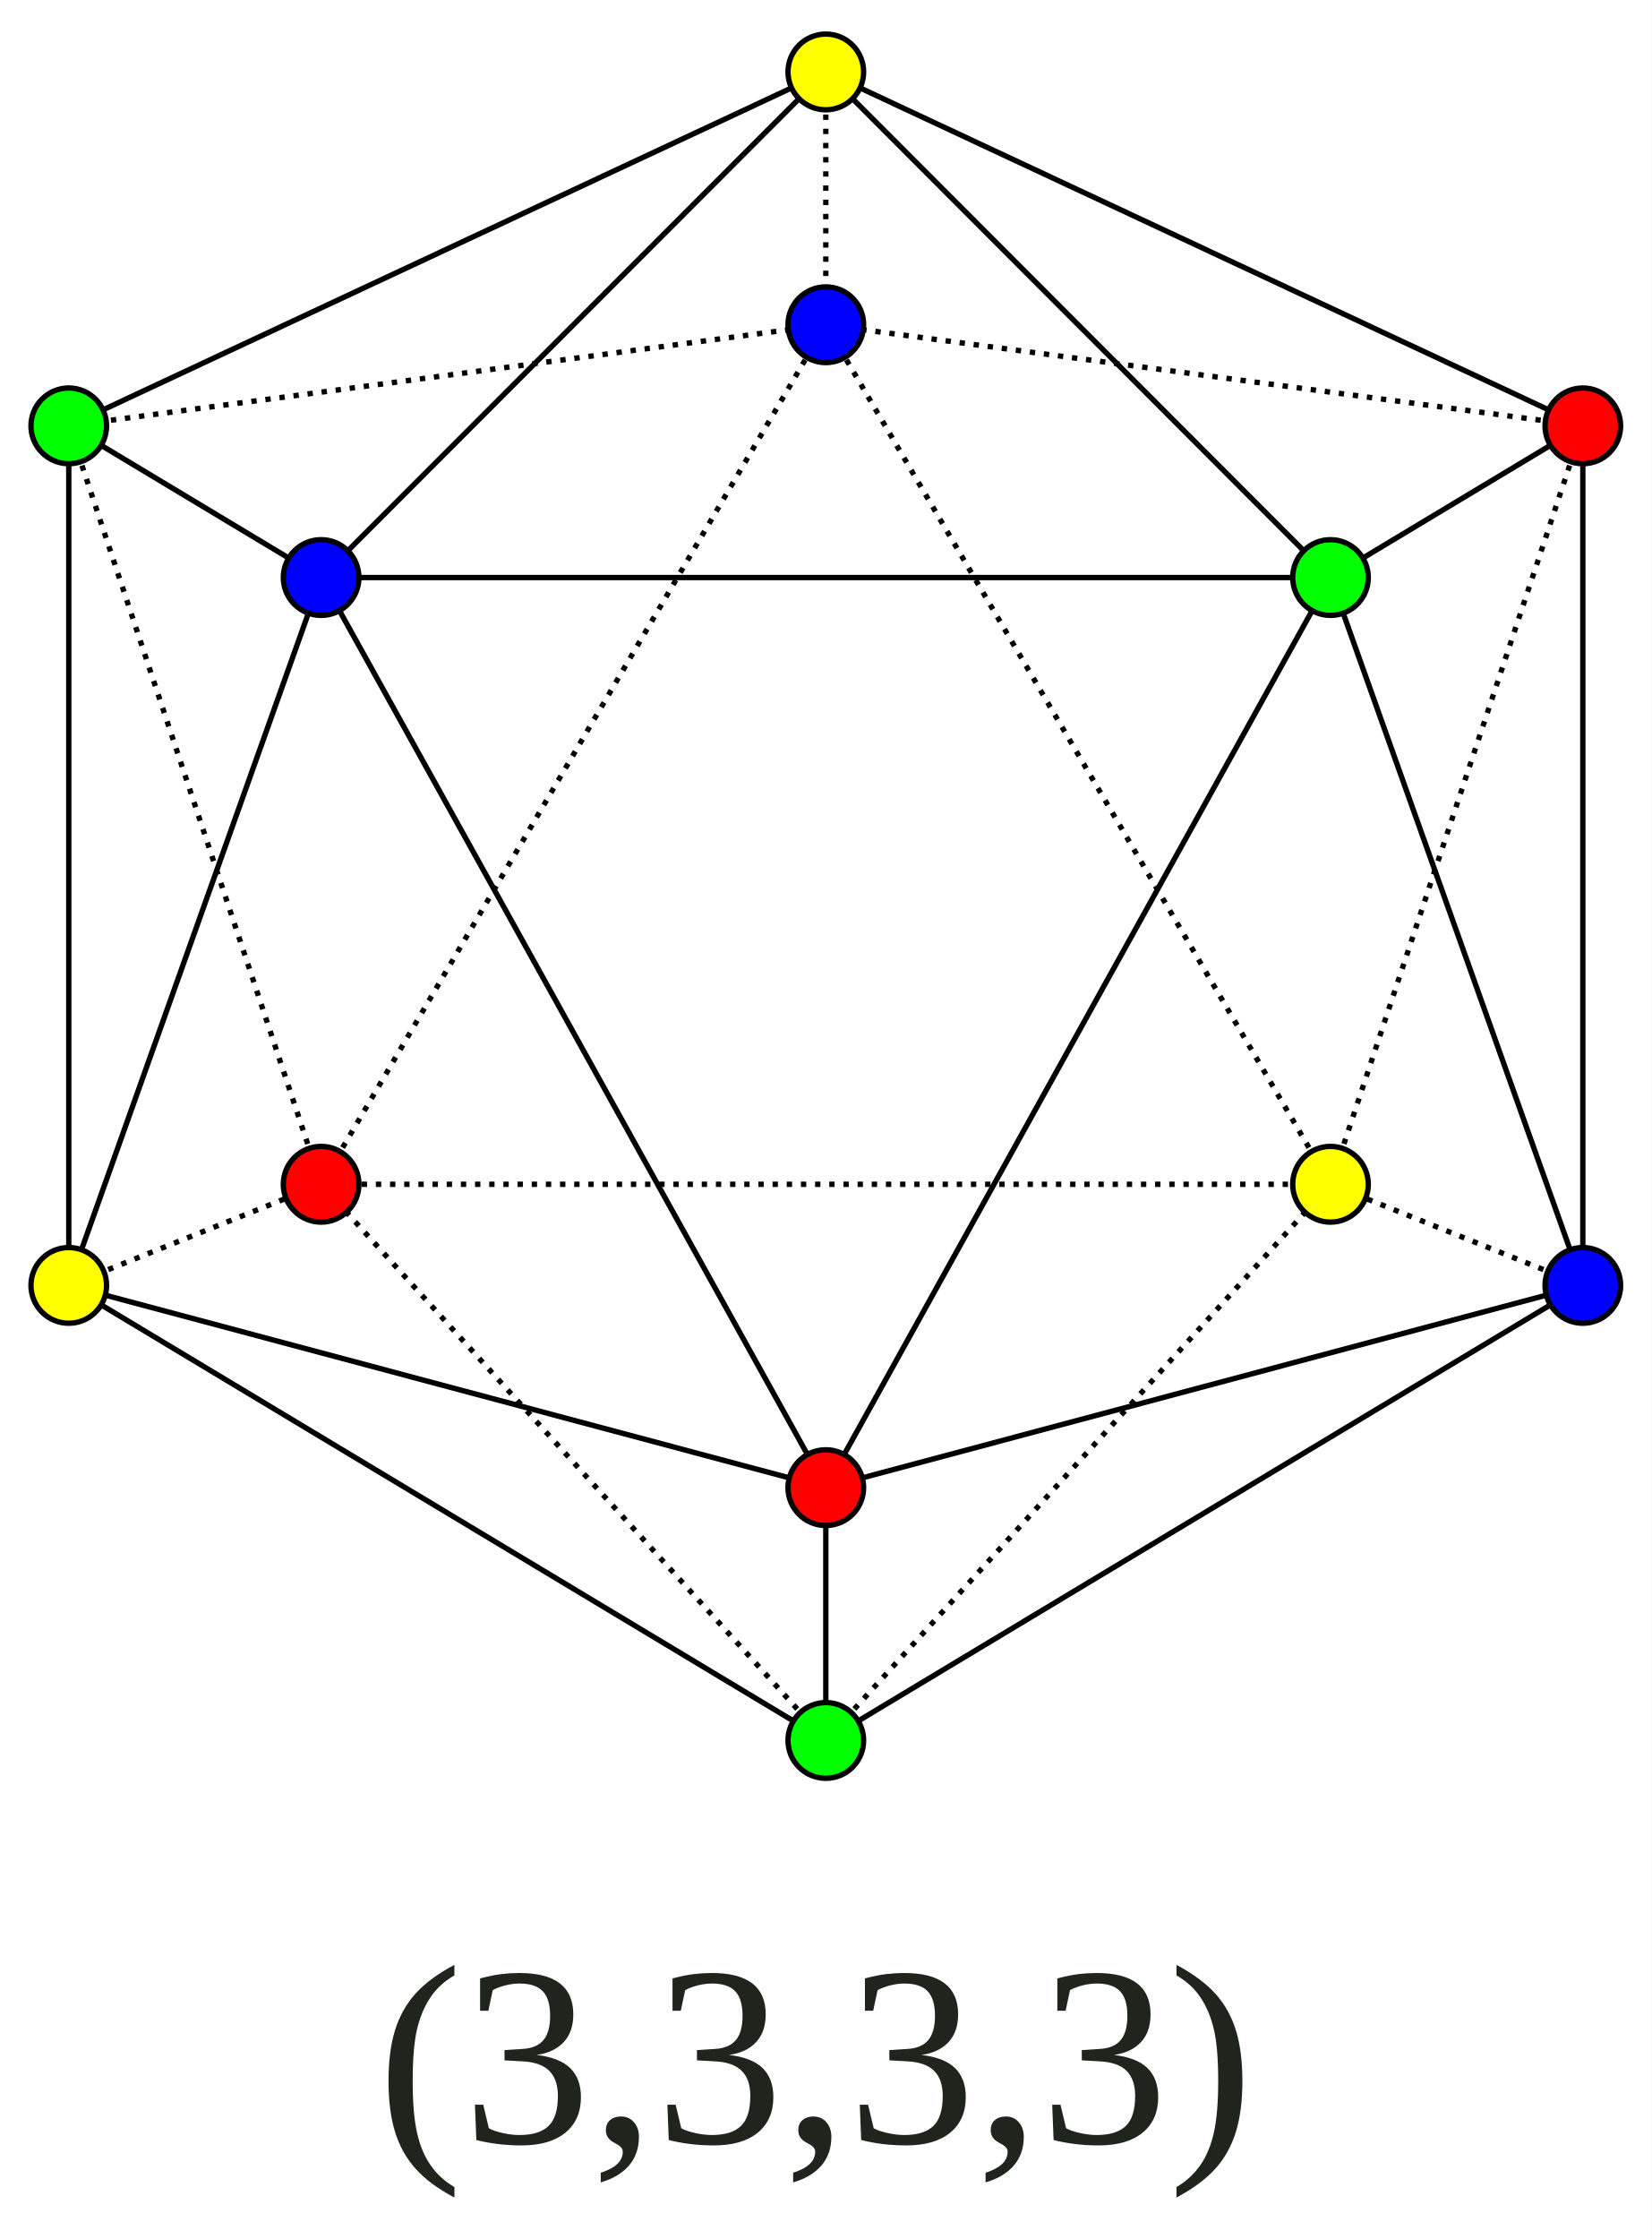
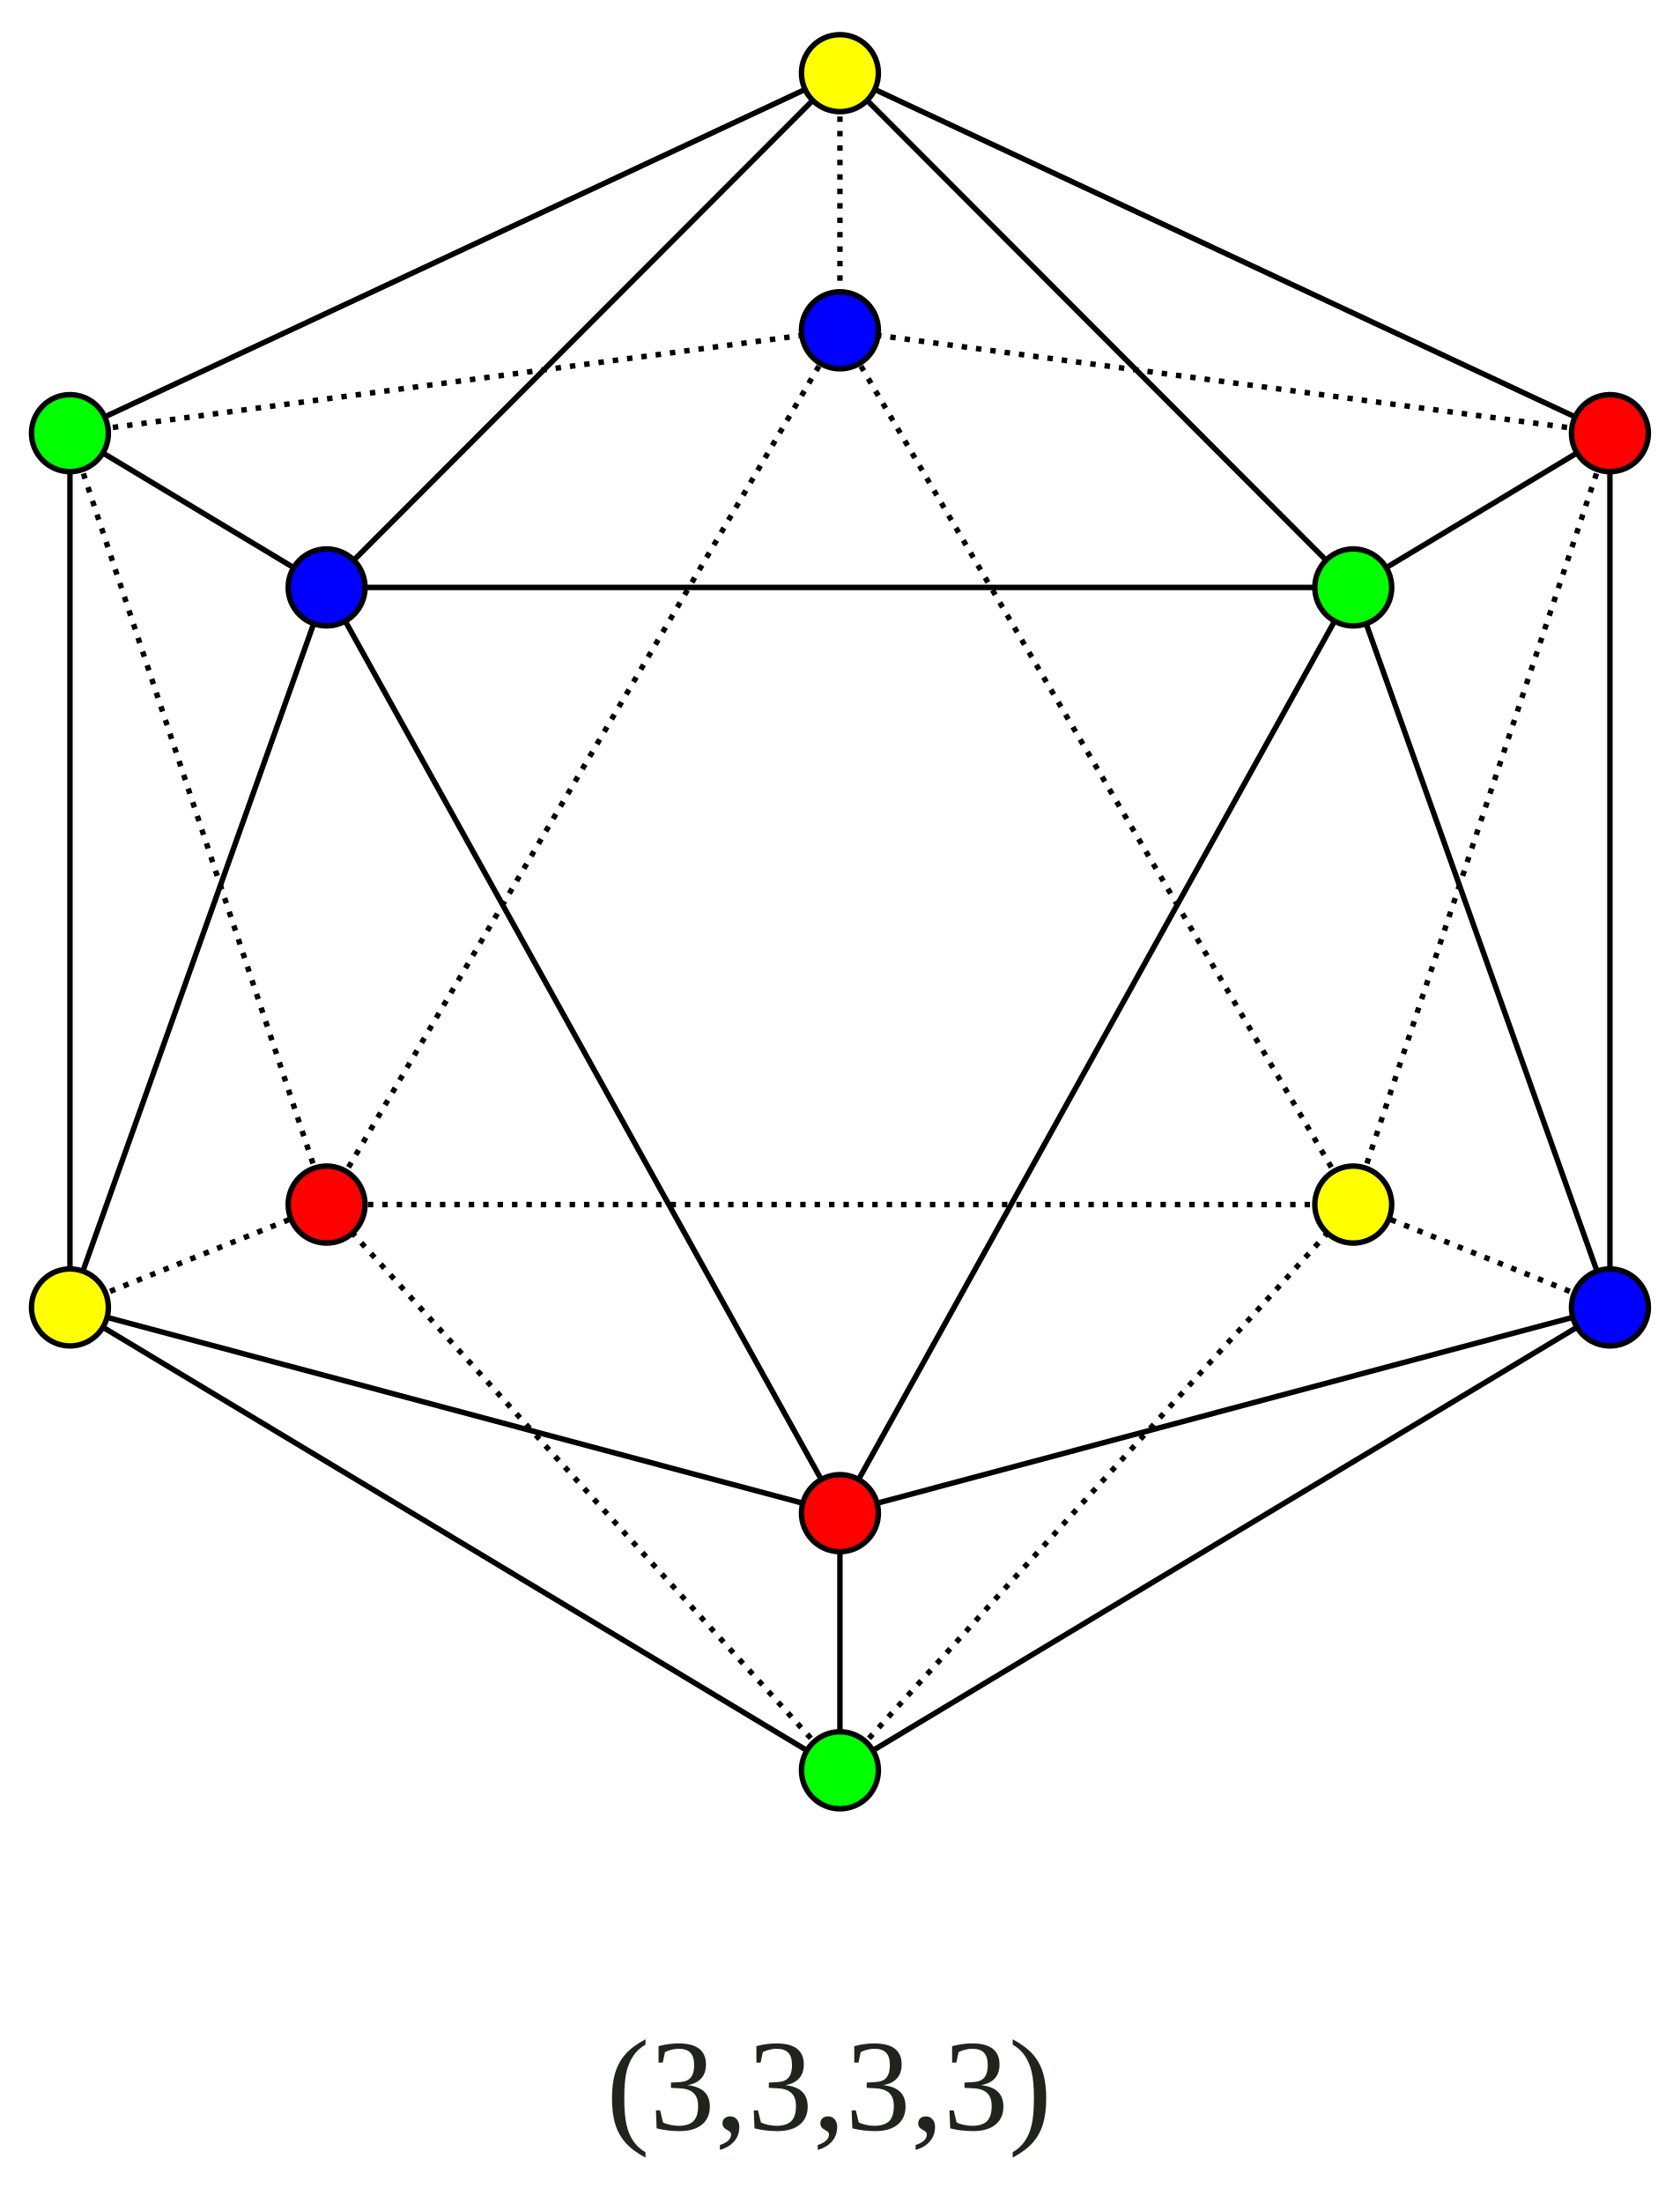
- <svg xmlns="http://www.w3.org/2000/svg" version="1.1" id="svg1" width="412" height="558.4" viewBox="0 0 412 558.4">
+ <svg xmlns="http://www.w3.org/2000/svg" version="1.1" id="svg1" width="412" height="540.16" viewBox="0 0 412 540.16">
  <defs id="defs1">
    <clipPath clipPathUnits="userSpaceOnUse" id="clipPath3">
      <path d="M 0,0 H 309 V 339 H 0 Z" transform="scale(1.001597,1)" id="path3" />
    </clipPath>
    <clipPath clipPathUnits="userSpaceOnUse" id="clipPath5">
      <path d="M 7.203,7.211 H 301.797 V 331.789 H 7.203 Z" transform="scale(1.333333)" id="path5" />
    </clipPath>
    <clipPath clipPathUnits="userSpaceOnUse" id="clipPath6">
      <path d="M 0,0 H 309 V 339 H 0 Z" transform="scale(1.001597,1)" id="path6" />
    </clipPath>
    <clipPath clipPathUnits="userSpaceOnUse" id="clipPath8">
      <path d="M 7.203,7.211 H 301.797 V 331.789 H 7.203 Z" transform="scale(1.333333)" id="path8" />
    </clipPath>
    <clipPath clipPathUnits="userSpaceOnUse" id="clipPath9">
      <path d="M 0,0 H 309 V 339 H 0 Z" transform="scale(1.001597,1)" id="path9" />
    </clipPath>
    <clipPath clipPathUnits="userSpaceOnUse" id="clipPath11">
      <path d="M 7.203,7.211 H 301.797 V 331.789 H 7.203 Z" transform="scale(1.333333)" id="path11" />
    </clipPath>
    <clipPath clipPathUnits="userSpaceOnUse" id="clipPath12">
      <path d="M 0,0 H 309 V 339 H 0 Z" transform="scale(1.001597,1)" id="path12" />
    </clipPath>
    <clipPath clipPathUnits="userSpaceOnUse" id="clipPath14">
      <path d="M 7.203,7.211 H 301.797 V 331.789 H 7.203 Z" transform="scale(1.333333)" id="path14" />
    </clipPath>
    <clipPath clipPathUnits="userSpaceOnUse" id="clipPath15">
      <path d="M 0,0 H 309 V 339 H 0 Z" transform="scale(1.001597,1)" id="path15" />
    </clipPath>
    <clipPath clipPathUnits="userSpaceOnUse" id="clipPath17">
      <path d="M 7.203,7.211 H 301.797 V 331.789 H 7.203 Z" transform="scale(1.333333)" id="path17" />
    </clipPath>
    <clipPath clipPathUnits="userSpaceOnUse" id="clipPath18">
      <path d="M 0,0 H 309 V 339 H 0 Z" transform="scale(1.001597,1)" id="path18" />
    </clipPath>
    <clipPath clipPathUnits="userSpaceOnUse" id="clipPath20">
      <path d="M 7.203,7.211 H 301.797 V 331.789 H 7.203 Z" transform="scale(1.333333)" id="path20" />
    </clipPath>
    <clipPath clipPathUnits="userSpaceOnUse" id="clipPath21">
      <path d="M 0,0 H 309 V 339 H 0 Z" transform="scale(1.001597,1)" id="path21" />
    </clipPath>
    <clipPath clipPathUnits="userSpaceOnUse" id="clipPath23">
      <path d="M 7.203,7.211 H 301.797 V 331.789 H 7.203 Z" transform="scale(1.333333)" id="path23" />
    </clipPath>
    <clipPath clipPathUnits="userSpaceOnUse" id="clipPath24">
      <path d="M 0,0 H 309 V 339 H 0 Z" transform="scale(1.001597,1)" id="path24" />
    </clipPath>
    <clipPath clipPathUnits="userSpaceOnUse" id="clipPath26">
      <path d="M 7.203,7.211 H 301.797 V 331.789 H 7.203 Z" transform="scale(1.333333)" id="path26" />
    </clipPath>
    <clipPath clipPathUnits="userSpaceOnUse" id="clipPath27">
      <path d="M 0,0 H 309 V 339 H 0 Z" transform="scale(1.001597,1)" id="path27" />
    </clipPath>
    <clipPath clipPathUnits="userSpaceOnUse" id="clipPath29">
      <path d="M 7.203,7.211 H 301.797 V 331.789 H 7.203 Z" transform="scale(1.333333)" id="path29" />
    </clipPath>
    <clipPath clipPathUnits="userSpaceOnUse" id="clipPath30">
      <path d="M 0,0 H 309 V 339 H 0 Z" transform="scale(1.001597,1)" id="path30" />
    </clipPath>
    <clipPath clipPathUnits="userSpaceOnUse" id="clipPath32">
      <path d="M 7.203,7.211 H 301.797 V 331.789 H 7.203 Z" transform="scale(1.333333)" id="path32" />
    </clipPath>
    <clipPath clipPathUnits="userSpaceOnUse" id="clipPath33">
      <path d="M 0,0 H 309 V 339 H 0 Z" transform="scale(1.001597,1)" id="path33" />
    </clipPath>
    <clipPath clipPathUnits="userSpaceOnUse" id="clipPath35">
      <path d="M 7.203,7.211 H 301.797 V 331.789 H 7.203 Z" transform="scale(1.333333)" id="path35" />
    </clipPath>
    <clipPath clipPathUnits="userSpaceOnUse" id="clipPath36">
      <path d="M 0,0 H 309 V 339 H 0 Z" transform="scale(1.001597,1)" id="path36" />
    </clipPath>
    <clipPath clipPathUnits="userSpaceOnUse" id="clipPath38">
      <path d="M 7.203,7.211 H 301.797 V 331.789 H 7.203 Z" transform="scale(1.333333)" id="path38" />
    </clipPath>
    <clipPath clipPathUnits="userSpaceOnUse" id="clipPath39">
      <path d="M 0,0 H 309 V 339 H 0 Z" transform="scale(1.001597,1)" id="path39" />
    </clipPath>
    <clipPath clipPathUnits="userSpaceOnUse" id="clipPath41">
      <path d="M 7.203,7.211 H 301.797 V 331.789 H 7.203 Z" transform="scale(1.333333)" id="path41" />
    </clipPath>
    <clipPath clipPathUnits="userSpaceOnUse" id="clipPath42">
      <path d="M 0,0 H 309 V 339 H 0 Z" transform="scale(1.001597,1)" id="path42" />
    </clipPath>
    <clipPath clipPathUnits="userSpaceOnUse" id="clipPath44">
      <path d="M 7.203,7.211 H 301.797 V 331.789 H 7.203 Z" transform="scale(1.333333)" id="path44" />
    </clipPath>
    <clipPath clipPathUnits="userSpaceOnUse" id="clipPath45">
      <path d="M 0,0 H 309 V 339 H 0 Z" transform="scale(1.001597,1)" id="path45" />
    </clipPath>
    <clipPath clipPathUnits="userSpaceOnUse" id="clipPath47">
      <path d="M 7.203,7.211 H 301.797 V 331.789 H 7.203 Z" transform="scale(1.333333)" id="path47" />
    </clipPath>
    <clipPath clipPathUnits="userSpaceOnUse" id="clipPath48">
      <path d="M 0,0 H 309 V 339 H 0 Z" transform="scale(1.001597,1)" id="path48" />
    </clipPath>
    <clipPath clipPathUnits="userSpaceOnUse" id="clipPath50">
      <path d="M 7.203,7.211 H 301.797 V 331.789 H 7.203 Z" transform="scale(1.333333)" id="path50" />
    </clipPath>
    <clipPath clipPathUnits="userSpaceOnUse" id="clipPath51">
      <path d="M 0,0 H 309 V 339 H 0 Z" transform="scale(1.001597,1)" id="path51" />
    </clipPath>
    <clipPath clipPathUnits="userSpaceOnUse" id="clipPath53">
      <path d="M 7.203,7.211 H 301.797 V 331.789 H 7.203 Z" transform="scale(1.333333)" id="path53" />
    </clipPath>
    <clipPath clipPathUnits="userSpaceOnUse" id="clipPath54">
      <path d="M 0,0 H 309 V 339 H 0 Z" transform="scale(1.001597,1)" id="path54" />
    </clipPath>
    <clipPath clipPathUnits="userSpaceOnUse" id="clipPath56">
      <path d="M 7.203,7.211 H 301.797 V 331.789 H 7.203 Z" transform="scale(1.333333)" id="path56" />
    </clipPath>
    <clipPath clipPathUnits="userSpaceOnUse" id="clipPath57">
      <path d="M 0,0 H 309 V 339 H 0 Z" transform="scale(1.001597,1)" id="path57" />
    </clipPath>
    <clipPath clipPathUnits="userSpaceOnUse" id="clipPath59">
      <path d="M 7.203,7.211 H 301.797 V 331.789 H 7.203 Z" transform="scale(1.333333)" id="path59" />
    </clipPath>
    <clipPath clipPathUnits="userSpaceOnUse" id="clipPath60">
      <path d="M 0,0 H 309 V 339 H 0 Z" transform="scale(1.001597,1)" id="path60" />
    </clipPath>
    <clipPath clipPathUnits="userSpaceOnUse" id="clipPath62">
      <path d="M 7.203,7.211 H 301.797 V 331.789 H 7.203 Z" transform="scale(1.333333)" id="path62" />
    </clipPath>
    <clipPath clipPathUnits="userSpaceOnUse" id="clipPath63">
      <path d="M 0,0 H 309 V 339 H 0 Z" transform="scale(1.001597,1)" id="path63" />
    </clipPath>
    <clipPath clipPathUnits="userSpaceOnUse" id="clipPath65">
      <path d="M 7.203,7.211 H 301.797 V 331.789 H 7.203 Z" transform="scale(1.333333)" id="path65" />
    </clipPath>
    <clipPath clipPathUnits="userSpaceOnUse" id="clipPath66">
      <path d="M 0,0 H 309 V 339 H 0 Z" transform="scale(1.001597,1)" id="path66" />
    </clipPath>
    <clipPath clipPathUnits="userSpaceOnUse" id="clipPath68">
      <path d="M 7.203,7.211 H 301.797 V 331.789 H 7.203 Z" transform="scale(1.333333)" id="path68" />
    </clipPath>
    <clipPath clipPathUnits="userSpaceOnUse" id="clipPath69">
      <path d="M 0,0 H 309 V 339 H 0 Z" transform="scale(1.001597,1)" id="path69" />
    </clipPath>
    <clipPath clipPathUnits="userSpaceOnUse" id="clipPath71">
      <path d="M 7.203,7.211 H 301.797 V 331.789 H 7.203 Z" transform="scale(1.333333)" id="path71" />
    </clipPath>
    <clipPath clipPathUnits="userSpaceOnUse" id="clipPath72">
      <path d="M 0,0 H 309 V 339 H 0 Z" transform="scale(1.001597,1)" id="path72" />
    </clipPath>
    <clipPath clipPathUnits="userSpaceOnUse" id="clipPath74">
      <path d="M 7.203,7.211 H 301.797 V 331.789 H 7.203 Z" transform="scale(1.333333)" id="path74" />
    </clipPath>
    <clipPath clipPathUnits="userSpaceOnUse" id="clipPath75">
      <path d="M 0,0 H 309 V 339 H 0 Z" transform="scale(1.001597,1)" id="path75" />
    </clipPath>
    <clipPath clipPathUnits="userSpaceOnUse" id="clipPath77">
      <path d="M 7.203,7.211 H 301.797 V 331.789 H 7.203 Z" transform="scale(1.333333)" id="path77" />
    </clipPath>
    <clipPath clipPathUnits="userSpaceOnUse" id="clipPath78">
      <path d="M 0,0 H 309 V 339 H 0 Z" transform="scale(1.001597,1)" id="path78" />
    </clipPath>
    <clipPath clipPathUnits="userSpaceOnUse" id="clipPath80">
      <path d="M 7.203,7.211 H 301.797 V 331.789 H 7.203 Z" transform="scale(1.333333)" id="path80" />
    </clipPath>
    <clipPath clipPathUnits="userSpaceOnUse" id="clipPath81">
      <path d="M 0,0 H 309 V 339 H 0 Z" transform="scale(1.001597,1)" id="path81" />
    </clipPath>
    <clipPath clipPathUnits="userSpaceOnUse" id="clipPath83">
      <path d="M 7.203,7.211 H 301.797 V 331.789 H 7.203 Z" transform="scale(1.333333)" id="path83" />
    </clipPath>
    <clipPath clipPathUnits="userSpaceOnUse" id="clipPath84">
      <path d="M 0,0 H 309 V 339 H 0 Z" transform="scale(1.001597,1)" id="path84" />
    </clipPath>
    <clipPath clipPathUnits="userSpaceOnUse" id="clipPath86">
      <path d="M 7.203,7.211 H 301.797 V 331.789 H 7.203 Z" transform="scale(1.333333)" id="path86" />
    </clipPath>
    <clipPath clipPathUnits="userSpaceOnUse" id="clipPath87">
      <path d="M 0,0 H 309 V 339 H 0 Z" transform="scale(1.001597,1)" id="path87" />
    </clipPath>
    <clipPath clipPathUnits="userSpaceOnUse" id="clipPath89">
      <path d="M 7.203,7.211 H 301.797 V 331.789 H 7.203 Z" transform="scale(1.333333)" id="path89" />
    </clipPath>
    <clipPath clipPathUnits="userSpaceOnUse" id="clipPath90">
      <path d="M 0,0 H 309 V 339 H 0 Z" transform="scale(1.001597,1)" id="path90" />
    </clipPath>
    <clipPath clipPathUnits="userSpaceOnUse" id="clipPath92">
      <path d="M 7.203,7.211 H 301.797 V 331.789 H 7.203 Z" transform="scale(1.333333)" id="path92" />
    </clipPath>
    <clipPath clipPathUnits="userSpaceOnUse" id="clipPath94">
      <path d="M 7.203,7.211 H 301.797 V 331.789 H 7.203 Z" transform="scale(1.001597,1)" id="path94" />
    </clipPath>
    <clipPath clipPathUnits="userSpaceOnUse" id="clipPath96">
      <path d="M 7.203,7.211 H 301.797 V 331.789 H 7.203 Z" transform="scale(1.001597,1)" id="path96" />
    </clipPath>
  </defs>
  <g id="g1">
-     <path id="path1" d="M 0,0 H 412 V 558.4 H 0 Z" style="fill:#ffffff;fill-opacity:1;fill-rule:nonzero;stroke:none;stroke-width:1.482" />
+     <path id="path1" d="M 0,0 H 412 V 540.16 H 0 Z" style="fill:#ffffff;fill-opacity:1;fill-rule:nonzero;stroke:none;stroke-width:1.458" />
    <g id="g4" clip-path="url(#clipPath5)">
      <path d="m 154.747,278.258 v 47.289" style="fill:none;stroke:#000000;stroke-width:1.002;stroke-linecap:square;stroke-linejoin:round;stroke-miterlimit:4;stroke-dasharray:none;stroke-opacity:1" transform="scale(1.331208,1.333333)" clip-path="url(#clipPath3)" id="path4" />
    </g>
    <g id="g7" clip-path="url(#clipPath8)">
      <path d="M 154.747,278.258 296.606,240.43" style="fill:none;stroke:#000000;stroke-width:1.002;stroke-linecap:square;stroke-linejoin:round;stroke-miterlimit:4;stroke-dasharray:none;stroke-opacity:1" transform="scale(1.331208,1.333333)" clip-path="url(#clipPath6)" id="path7" />
    </g>
    <g id="g10" clip-path="url(#clipPath11)">
      <path d="M 154.747,278.258 249.319,108.027" style="fill:none;stroke:#000000;stroke-width:1.002;stroke-linecap:square;stroke-linejoin:round;stroke-miterlimit:4;stroke-dasharray:none;stroke-opacity:1" transform="scale(1.331208,1.333333)" clip-path="url(#clipPath9)" id="path10" />
    </g>
    <g id="g13" clip-path="url(#clipPath14)">
      <path d="M 154.747,278.258 60.174,108.027" style="fill:none;stroke:#000000;stroke-width:1.002;stroke-linecap:square;stroke-linejoin:round;stroke-miterlimit:4;stroke-dasharray:none;stroke-opacity:1" transform="scale(1.331208,1.333333)" clip-path="url(#clipPath12)" id="path13" />
    </g>
    <g id="g16" clip-path="url(#clipPath17)">
      <path d="M 154.747,278.258 12.888,240.43" style="fill:none;stroke:#000000;stroke-width:1.002;stroke-linecap:square;stroke-linejoin:round;stroke-miterlimit:4;stroke-dasharray:none;stroke-opacity:1" transform="scale(1.331208,1.333333)" clip-path="url(#clipPath15)" id="path16" />
    </g>
    <g id="g19" clip-path="url(#clipPath20)">
      <path d="M 154.747,325.547 296.606,240.43" style="fill:none;stroke:#000000;stroke-width:1.002;stroke-linecap:square;stroke-linejoin:round;stroke-miterlimit:4;stroke-dasharray:none;stroke-opacity:1" transform="scale(1.331208,1.333333)" clip-path="url(#clipPath18)" id="path19" />
    </g>
    <g id="g22" clip-path="url(#clipPath23)">
      <path d="M 154.747,325.547 12.888,240.43" style="fill:none;stroke:#000000;stroke-width:1.002;stroke-linecap:square;stroke-linejoin:round;stroke-miterlimit:4;stroke-dasharray:none;stroke-opacity:1" transform="scale(1.331208,1.333333)" clip-path="url(#clipPath21)" id="path22" />
    </g>
    <g id="g25" clip-path="url(#clipPath26)">
      <path d="M 154.747,325.547 249.319,221.516" style="fill:none;stroke:#000000;stroke-width:1.002;stroke-linecap:butt;stroke-linejoin:round;stroke-miterlimit:4;stroke-dasharray:1.002, 1.653;stroke-dashoffset:0;stroke-opacity:1" transform="scale(1.331208,1.333333)" clip-path="url(#clipPath24)" id="path25" />
    </g>
    <g id="g28" clip-path="url(#clipPath29)">
      <path d="M 154.747,325.547 60.174,221.516" style="fill:none;stroke:#000000;stroke-width:1.002;stroke-linecap:butt;stroke-linejoin:round;stroke-miterlimit:4;stroke-dasharray:1.002, 1.653;stroke-dashoffset:0;stroke-opacity:1" transform="scale(1.331208,1.333333)" clip-path="url(#clipPath27)" id="path28" />
    </g>
    <g id="g31" clip-path="url(#clipPath32)">
      <path d="M 296.606,240.43 249.319,108.027" style="fill:none;stroke:#000000;stroke-width:1.002;stroke-linecap:square;stroke-linejoin:round;stroke-miterlimit:4;stroke-dasharray:none;stroke-opacity:1" transform="scale(1.331208,1.333333)" clip-path="url(#clipPath30)" id="path31" />
    </g>
    <g id="g34" clip-path="url(#clipPath35)">
      <path d="M 296.606,240.43 249.319,221.516" style="fill:none;stroke:#000000;stroke-width:1.002;stroke-linecap:butt;stroke-linejoin:round;stroke-miterlimit:4;stroke-dasharray:1.002, 1.653;stroke-dashoffset:0;stroke-opacity:1" transform="scale(1.331208,1.333333)" clip-path="url(#clipPath33)" id="path34" />
    </g>
    <g id="g37" clip-path="url(#clipPath38)">
      <path d="M 296.606,240.43 V 79.656" style="fill:none;stroke:#000000;stroke-width:1.002;stroke-linecap:square;stroke-linejoin:round;stroke-miterlimit:4;stroke-dasharray:none;stroke-opacity:1" transform="scale(1.331208,1.333333)" clip-path="url(#clipPath36)" id="path37" />
    </g>
    <g id="g40" clip-path="url(#clipPath41)">
      <path d="M 249.319,108.027 H 60.174" style="fill:none;stroke:#000000;stroke-width:1.002;stroke-linecap:square;stroke-linejoin:round;stroke-miterlimit:4;stroke-dasharray:none;stroke-opacity:1" transform="scale(1.331208,1.333333)" clip-path="url(#clipPath39)" id="path40" />
    </g>
    <g id="g43" clip-path="url(#clipPath44)">
      <path d="M 249.319,108.027 296.606,79.656" style="fill:none;stroke:#000000;stroke-width:1.002;stroke-linecap:square;stroke-linejoin:round;stroke-miterlimit:4;stroke-dasharray:none;stroke-opacity:1" transform="scale(1.331208,1.333333)" clip-path="url(#clipPath42)" id="path43" />
    </g>
    <g id="g46" clip-path="url(#clipPath47)">
      <path d="M 249.319,108.027 154.747,13.453" style="fill:none;stroke:#000000;stroke-width:1.002;stroke-linecap:square;stroke-linejoin:round;stroke-miterlimit:4;stroke-dasharray:none;stroke-opacity:1" transform="scale(1.331208,1.333333)" clip-path="url(#clipPath45)" id="path46" />
    </g>
    <g id="g49" clip-path="url(#clipPath50)">
      <path d="M 60.174,108.027 12.888,240.43" style="fill:none;stroke:#000000;stroke-width:1.002;stroke-linecap:square;stroke-linejoin:round;stroke-miterlimit:4;stroke-dasharray:none;stroke-opacity:1" transform="scale(1.331208,1.333333)" clip-path="url(#clipPath48)" id="path49" />
    </g>
    <g id="g52" clip-path="url(#clipPath53)">
      <path d="M 60.174,108.027 154.747,13.453" style="fill:none;stroke:#000000;stroke-width:1.002;stroke-linecap:square;stroke-linejoin:round;stroke-miterlimit:4;stroke-dasharray:none;stroke-opacity:1" transform="scale(1.331208,1.333333)" clip-path="url(#clipPath51)" id="path52" />
    </g>
    <g id="g55" clip-path="url(#clipPath56)">
      <path d="M 60.174,108.027 12.888,79.656" style="fill:none;stroke:#000000;stroke-width:1.002;stroke-linecap:square;stroke-linejoin:round;stroke-miterlimit:4;stroke-dasharray:none;stroke-opacity:1" transform="scale(1.331208,1.333333)" clip-path="url(#clipPath54)" id="path55" />
    </g>
    <g id="g58" clip-path="url(#clipPath59)">
      <path d="M 12.888,240.43 60.174,221.516" style="fill:none;stroke:#000000;stroke-width:1.002;stroke-linecap:butt;stroke-linejoin:round;stroke-miterlimit:4;stroke-dasharray:1.002, 1.653;stroke-dashoffset:0;stroke-opacity:1" transform="scale(1.331208,1.333333)" clip-path="url(#clipPath57)" id="path58" />
    </g>
    <g id="g61" clip-path="url(#clipPath62)">
      <path d="M 12.888,240.43 V 79.656" style="fill:none;stroke:#000000;stroke-width:1.002;stroke-linecap:square;stroke-linejoin:round;stroke-miterlimit:4;stroke-dasharray:none;stroke-opacity:1" transform="scale(1.331208,1.333333)" clip-path="url(#clipPath60)" id="path61" />
    </g>
    <g id="g64" clip-path="url(#clipPath65)">
      <path d="M 249.319,221.516 H 60.174" style="fill:none;stroke:#000000;stroke-width:1.002;stroke-linecap:butt;stroke-linejoin:round;stroke-miterlimit:4;stroke-dasharray:1.002, 1.653;stroke-dashoffset:0;stroke-opacity:1" transform="scale(1.331208,1.333333)" clip-path="url(#clipPath63)" id="path64" />
    </g>
    <g id="g67" clip-path="url(#clipPath68)">
      <path d="M 249.319,221.516 296.606,79.656" style="fill:none;stroke:#000000;stroke-width:1.002;stroke-linecap:butt;stroke-linejoin:round;stroke-miterlimit:4;stroke-dasharray:1.002, 1.653;stroke-dashoffset:0;stroke-opacity:1" transform="scale(1.331208,1.333333)" clip-path="url(#clipPath66)" id="path67" />
    </g>
    <g id="g70" clip-path="url(#clipPath71)">
      <path d="M 249.319,221.516 154.747,60.742" style="fill:none;stroke:#000000;stroke-width:1.002;stroke-linecap:butt;stroke-linejoin:round;stroke-miterlimit:4;stroke-dasharray:1.002, 1.653;stroke-dashoffset:0;stroke-opacity:1" transform="scale(1.331208,1.333333)" clip-path="url(#clipPath69)" id="path70" />
    </g>
    <g id="g73" clip-path="url(#clipPath74)">
      <path d="M 60.174,221.516 12.888,79.656" style="fill:none;stroke:#000000;stroke-width:1.002;stroke-linecap:butt;stroke-linejoin:round;stroke-miterlimit:4;stroke-dasharray:1.002, 1.653;stroke-dashoffset:0;stroke-opacity:1" transform="scale(1.331208,1.333333)" clip-path="url(#clipPath72)" id="path73" />
    </g>
    <g id="g76" clip-path="url(#clipPath77)">
      <path d="M 60.174,221.516 154.747,60.742" style="fill:none;stroke:#000000;stroke-width:1.002;stroke-linecap:butt;stroke-linejoin:round;stroke-miterlimit:4;stroke-dasharray:1.002, 1.653;stroke-dashoffset:0;stroke-opacity:1" transform="scale(1.331208,1.333333)" clip-path="url(#clipPath75)" id="path76" />
    </g>
    <g id="g79" clip-path="url(#clipPath80)">
      <path d="M 296.606,79.656 154.747,13.453" style="fill:none;stroke:#000000;stroke-width:1.002;stroke-linecap:square;stroke-linejoin:round;stroke-miterlimit:4;stroke-dasharray:none;stroke-opacity:1" transform="scale(1.331208,1.333333)" clip-path="url(#clipPath78)" id="path79" />
    </g>
    <g id="g82" clip-path="url(#clipPath83)">
      <path d="M 296.606,79.656 154.747,60.742" style="fill:none;stroke:#000000;stroke-width:1.002;stroke-linecap:butt;stroke-linejoin:round;stroke-miterlimit:4;stroke-dasharray:1.002, 1.653;stroke-dashoffset:0;stroke-opacity:1" transform="scale(1.331208,1.333333)" clip-path="url(#clipPath81)" id="path82" />
    </g>
    <g id="g85" clip-path="url(#clipPath86)">
      <path d="M 154.747,13.453 12.888,79.656" style="fill:none;stroke:#000000;stroke-width:1.002;stroke-linecap:square;stroke-linejoin:round;stroke-miterlimit:4;stroke-dasharray:none;stroke-opacity:1" transform="scale(1.331208,1.333333)" clip-path="url(#clipPath84)" id="path85" />
    </g>
    <g id="g88" clip-path="url(#clipPath89)">
      <path d="M 154.747,13.453 V 60.742" style="fill:none;stroke:#000000;stroke-width:1.002;stroke-linecap:butt;stroke-linejoin:round;stroke-miterlimit:4;stroke-dasharray:1.002, 1.653;stroke-dashoffset:0;stroke-opacity:1" transform="scale(1.331208,1.333333)" clip-path="url(#clipPath87)" id="path88" />
    </g>
    <g id="g91" clip-path="url(#clipPath92)">
      <path d="M 12.888,79.656 154.747,60.742" style="fill:none;stroke:#000000;stroke-width:1.002;stroke-linecap:butt;stroke-linejoin:round;stroke-miterlimit:4;stroke-dasharray:1.002, 1.653;stroke-dashoffset:0;stroke-opacity:1" transform="scale(1.331208,1.333333)" clip-path="url(#clipPath90)" id="path91" />
    </g>
    <path id="path93" d="m 154.747,285.344 c 1.878,0 3.681,-0.746 5.008,-2.074 1.33,-1.332 2.077,-3.133 2.077,-5.012 0,-1.879 -0.747,-3.68 -2.077,-5.008 -1.327,-1.328 -3.13,-2.074 -5.008,-2.074 -1.878,0 -3.682,0.746 -5.008,2.074 -1.331,1.328 -2.078,3.129 -2.078,5.008 0,1.879 0.747,3.68 2.078,5.012 1.326,1.328 3.13,2.074 5.008,2.074 z" style="fill:#ff0000;fill-opacity:1;fill-rule:nonzero;stroke:#000000;stroke-width:1.002;stroke-linecap:butt;stroke-linejoin:round;stroke-miterlimit:4;stroke-dasharray:none;stroke-opacity:1" transform="scale(1.331208,1.333333)" clip-path="url(#clipPath94)" />
    <path id="path95" d="m 60.174,228.598 c 1.878,0 3.682,-0.746 5.008,-2.075 1.33,-1.328 2.074,-3.128 2.074,-5.007 0,-1.879 -0.744,-3.68 -2.074,-5.008 -1.326,-1.328 -3.13,-2.078 -5.008,-2.078 -1.878,0 -3.682,0.75 -5.008,2.078 -1.33,1.328 -2.077,3.129 -2.077,5.008 0,1.879 0.747,3.679 2.077,5.007 1.326,1.329 3.13,2.075 5.008,2.075 z" style="fill:#ff0000;fill-opacity:1;fill-rule:nonzero;stroke:#000000;stroke-width:1.002;stroke-linecap:butt;stroke-linejoin:round;stroke-miterlimit:4;stroke-dasharray:none;stroke-opacity:1" transform="scale(1.331208,1.333333)" clip-path="url(#clipPath96)" />
    <path id="path97" d="m 296.606,86.738 c 1.878,0 3.681,-0.746 5.008,-2.074 1.33,-1.328 2.077,-3.129 2.077,-5.008 0,-1.879 -0.747,-3.679 -2.077,-5.008 -1.327,-1.328 -3.13,-2.078 -5.008,-2.078 -1.878,0 -3.682,0.75 -5.008,2.078 -1.331,1.329 -2.074,3.129 -2.074,5.008 0,1.879 0.743,3.68 2.074,5.008 1.326,1.328 3.13,2.074 5.008,2.074 z" style="fill:#ff0000;fill-opacity:1;fill-rule:nonzero;stroke:#000000;stroke-width:1.002;stroke-linecap:butt;stroke-linejoin:round;stroke-miterlimit:4;stroke-dasharray:none;stroke-opacity:1" transform="scale(1.331208,1.333333)" />
    <path id="path98" d="m 154.747,332.629 c 1.878,0 3.681,-0.746 5.008,-2.074 1.33,-1.328 2.077,-3.129 2.077,-5.008 0,-1.879 -0.747,-3.684 -2.077,-5.012 -1.327,-1.328 -3.13,-2.074 -5.008,-2.074 -1.878,0 -3.682,0.746 -5.008,2.074 -1.331,1.328 -2.078,3.133 -2.078,5.012 0,1.879 0.747,3.68 2.078,5.008 1.326,1.328 3.13,2.074 5.008,2.074 z" style="fill:#00ff00;fill-opacity:1;fill-rule:nonzero;stroke:#000000;stroke-width:1.002;stroke-linecap:butt;stroke-linejoin:round;stroke-miterlimit:4;stroke-dasharray:none;stroke-opacity:1" transform="scale(1.331208,1.333333)" />
    <path id="path99" d="m 249.319,115.109 c 1.878,0 3.682,-0.746 5.008,-2.074 1.33,-1.328 2.078,-3.129 2.078,-5.008 0,-1.879 -0.748,-3.679 -2.078,-5.007 -1.326,-1.329 -3.13,-2.075 -5.008,-2.075 -1.878,0 -3.681,0.746 -5.008,2.075 -1.33,1.328 -2.073,3.128 -2.073,5.007 0,1.879 0.743,3.68 2.073,5.008 1.327,1.328 3.13,2.074 5.008,2.074 z" style="fill:#00ff00;fill-opacity:1;fill-rule:nonzero;stroke:#000000;stroke-width:1.002;stroke-linecap:butt;stroke-linejoin:round;stroke-miterlimit:4;stroke-dasharray:none;stroke-opacity:1" transform="scale(1.331208,1.333333)" />
    <path id="path100" d="m 12.888,86.738 c 1.878,0 3.681,-0.746 5.008,-2.074 1.33,-1.328 2.073,-3.129 2.073,-5.008 0,-1.879 -0.743,-3.679 -2.073,-5.008 -1.327,-1.328 -3.13,-2.078 -5.008,-2.078 -1.878,0 -3.682,0.75 -5.008,2.078 -1.33,1.329 -2.078,3.129 -2.078,5.008 0,1.879 0.748,3.68 2.078,5.008 1.326,1.328 3.13,2.074 5.008,2.074 z" style="fill:#00ff00;fill-opacity:1;fill-rule:nonzero;stroke:#000000;stroke-width:1.002;stroke-linecap:butt;stroke-linejoin:round;stroke-miterlimit:4;stroke-dasharray:none;stroke-opacity:1" transform="scale(1.331208,1.333333)" />
    <path id="path101" d="m 296.606,247.512 c 1.878,0 3.681,-0.746 5.008,-2.074 1.33,-1.329 2.077,-3.129 2.077,-5.008 0,-1.879 -0.747,-3.68 -2.077,-5.008 -1.327,-1.328 -3.13,-2.074 -5.008,-2.074 -1.878,0 -3.682,0.746 -5.008,2.074 -1.331,1.328 -2.074,3.129 -2.074,5.008 0,1.879 0.743,3.679 2.074,5.008 1.326,1.328 3.13,2.074 5.008,2.074 z" style="fill:#0000ff;fill-opacity:1;fill-rule:nonzero;stroke:#000000;stroke-width:1.002;stroke-linecap:butt;stroke-linejoin:round;stroke-miterlimit:4;stroke-dasharray:none;stroke-opacity:1" transform="scale(1.331208,1.333333)" />
    <path id="path102" d="m 60.174,115.109 c 1.878,0 3.682,-0.746 5.008,-2.074 1.33,-1.328 2.074,-3.129 2.074,-5.008 0,-1.879 -0.744,-3.679 -2.074,-5.007 -1.326,-1.329 -3.13,-2.075 -5.008,-2.075 -1.878,0 -3.682,0.746 -5.008,2.075 -1.33,1.328 -2.077,3.128 -2.077,5.007 0,1.879 0.747,3.68 2.077,5.008 1.326,1.328 3.13,2.074 5.008,2.074 z" style="fill:#0000ff;fill-opacity:1;fill-rule:nonzero;stroke:#000000;stroke-width:1.002;stroke-linecap:butt;stroke-linejoin:round;stroke-miterlimit:4;stroke-dasharray:none;stroke-opacity:1" transform="scale(1.331208,1.333333)" />
    <path id="path103" d="m 154.747,67.824 c 1.878,0 3.681,-0.746 5.008,-2.074 1.33,-1.328 2.077,-3.129 2.077,-5.008 0,-1.879 -0.747,-3.68 -2.077,-5.012 -1.327,-1.328 -3.13,-2.074 -5.008,-2.074 -1.878,0 -3.682,0.746 -5.008,2.074 -1.331,1.332 -2.078,3.133 -2.078,5.012 0,1.879 0.747,3.68 2.078,5.008 1.326,1.328 3.13,2.074 5.008,2.074 z" style="fill:#0000ff;fill-opacity:1;fill-rule:nonzero;stroke:#000000;stroke-width:1.002;stroke-linecap:butt;stroke-linejoin:round;stroke-miterlimit:4;stroke-dasharray:none;stroke-opacity:1" transform="scale(1.331208,1.333333)" />
    <path id="path104" d="m 12.888,247.512 c 1.878,0 3.681,-0.746 5.008,-2.074 1.33,-1.329 2.073,-3.129 2.073,-5.008 0,-1.879 -0.743,-3.68 -2.073,-5.008 -1.327,-1.328 -3.13,-2.074 -5.008,-2.074 -1.878,0 -3.682,0.746 -5.008,2.074 -1.33,1.328 -2.078,3.129 -2.078,5.008 0,1.879 0.748,3.679 2.078,5.008 1.326,1.328 3.13,2.074 5.008,2.074 z" style="fill:#ffff00;fill-opacity:1;fill-rule:nonzero;stroke:#000000;stroke-width:1.002;stroke-linecap:butt;stroke-linejoin:round;stroke-miterlimit:4;stroke-dasharray:none;stroke-opacity:1" transform="scale(1.331208,1.333333)" />
    <path id="path105" d="m 249.319,228.598 c 1.878,0 3.682,-0.746 5.008,-2.075 1.33,-1.328 2.078,-3.128 2.078,-5.007 0,-1.879 -0.748,-3.68 -2.078,-5.008 -1.326,-1.328 -3.13,-2.078 -5.008,-2.078 -1.878,0 -3.681,0.75 -5.008,2.078 -1.33,1.328 -2.073,3.129 -2.073,5.008 0,1.879 0.743,3.679 2.073,5.007 1.327,1.329 3.13,2.075 5.008,2.075 z" style="fill:#ffff00;fill-opacity:1;fill-rule:nonzero;stroke:#000000;stroke-width:1.002;stroke-linecap:butt;stroke-linejoin:round;stroke-miterlimit:4;stroke-dasharray:none;stroke-opacity:1" transform="scale(1.331208,1.333333)" />
    <path id="path106" d="m 154.747,20.539 c 1.878,0 3.681,-0.746 5.008,-2.074 1.33,-1.328 2.077,-3.133 2.077,-5.012 0,-1.879 -0.747,-3.68 -2.077,-5.008 -1.327,-1.328 -3.13,-2.074 -5.008,-2.074 -1.878,0 -3.682,0.746 -5.008,2.074 -1.331,1.328 -2.078,3.129 -2.078,5.008 0,1.879 0.747,3.684 2.078,5.012 1.326,1.328 3.13,2.074 5.008,2.074 z" style="fill:#ffff00;fill-opacity:1;fill-rule:nonzero;stroke:#000000;stroke-width:1.002;stroke-linecap:butt;stroke-linejoin:round;stroke-miterlimit:4;stroke-dasharray:none;stroke-opacity:1" transform="scale(1.331208,1.333333)" />
-     <text xml:space="preserve" style="font-size:64px;font-family:'Times New Roman';-inkscape-font-specification:'Times New Roman, Normal';text-align:start;writing-mode:lr-tb;direction:ltr;text-anchor:start;fill:#1f241c" x="94.104" y="534.438" id="text106">
-       <tspan id="tspan106" x="94.104" y="534.438">(3,3,3,3)</tspan>
+     <text xml:space="preserve" style="font-style:normal;font-variant:normal;font-weight:normal;font-stretch:normal;font-size:32px;font-family:'Times New Roman';-inkscape-font-specification:'Times New Roman, Normal';font-variant-ligatures:normal;font-variant-caps:normal;font-variant-numeric:normal;font-variant-east-asian:normal;text-align:start;writing-mode:lr-tb;direction:ltr;text-anchor:start;fill:#1f241c" x="148.688" y="522.219" id="text106">
+       <tspan id="tspan106" x="148.688" y="522.219">(3,3,3,3)</tspan>
    </text>
  </g>
</svg>
